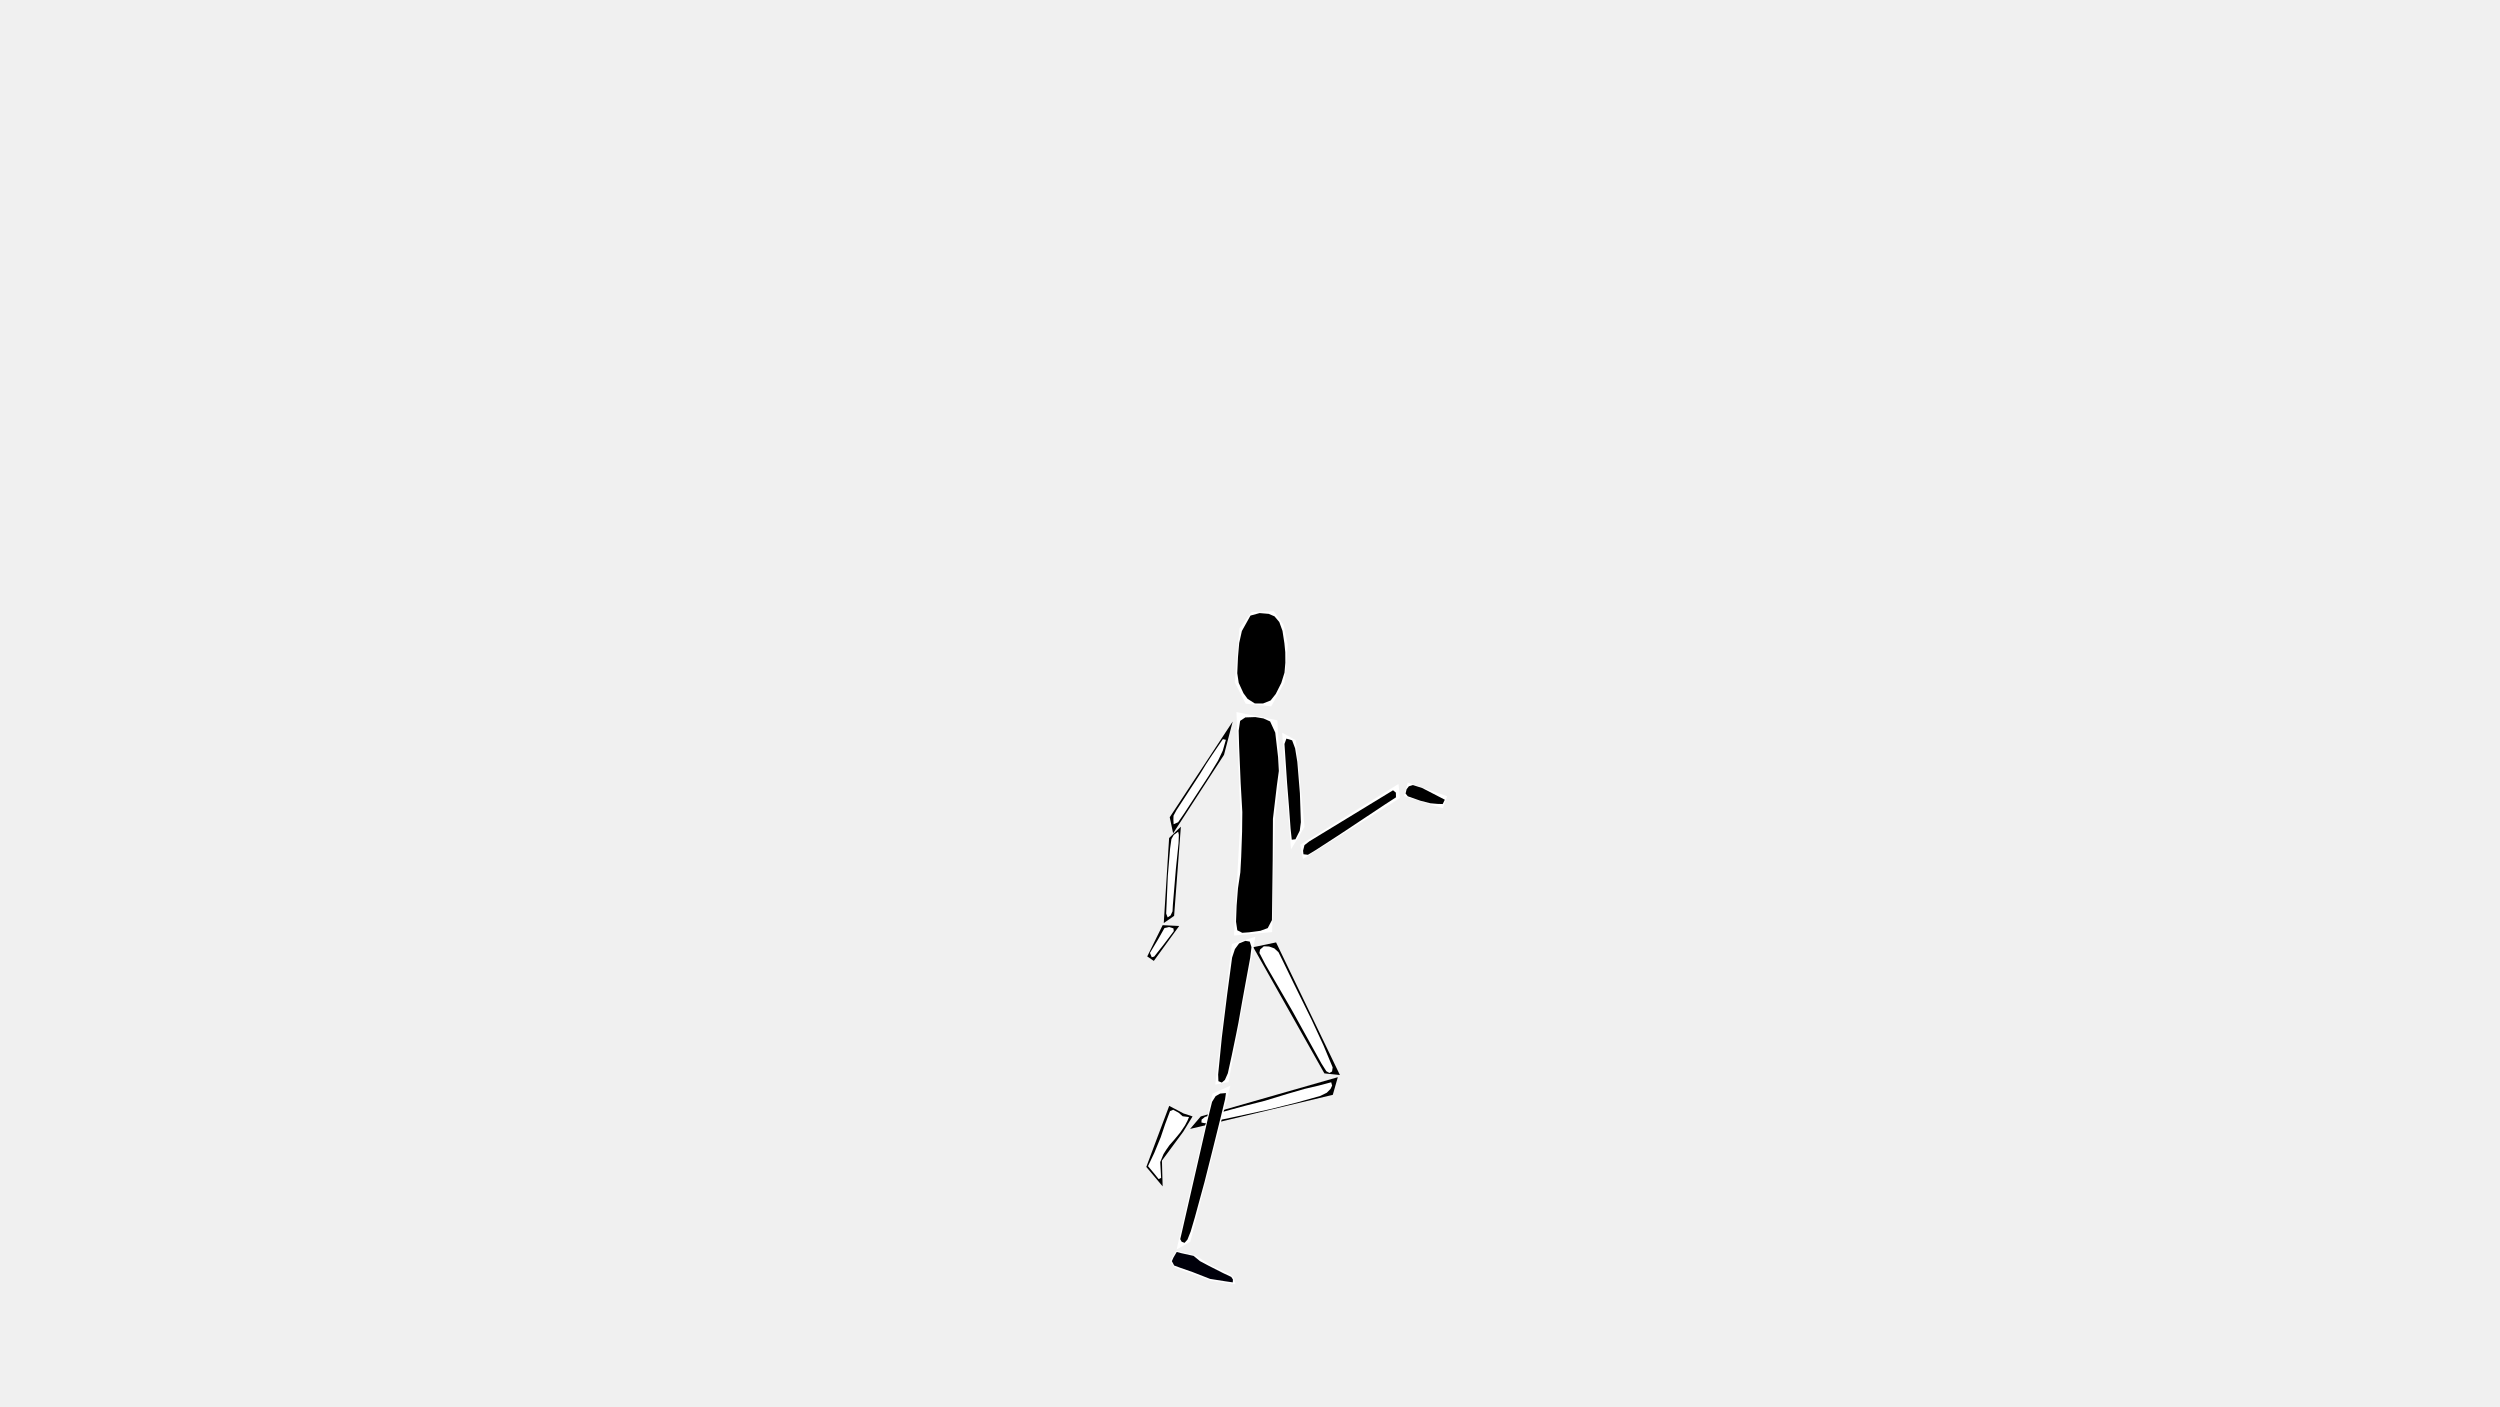
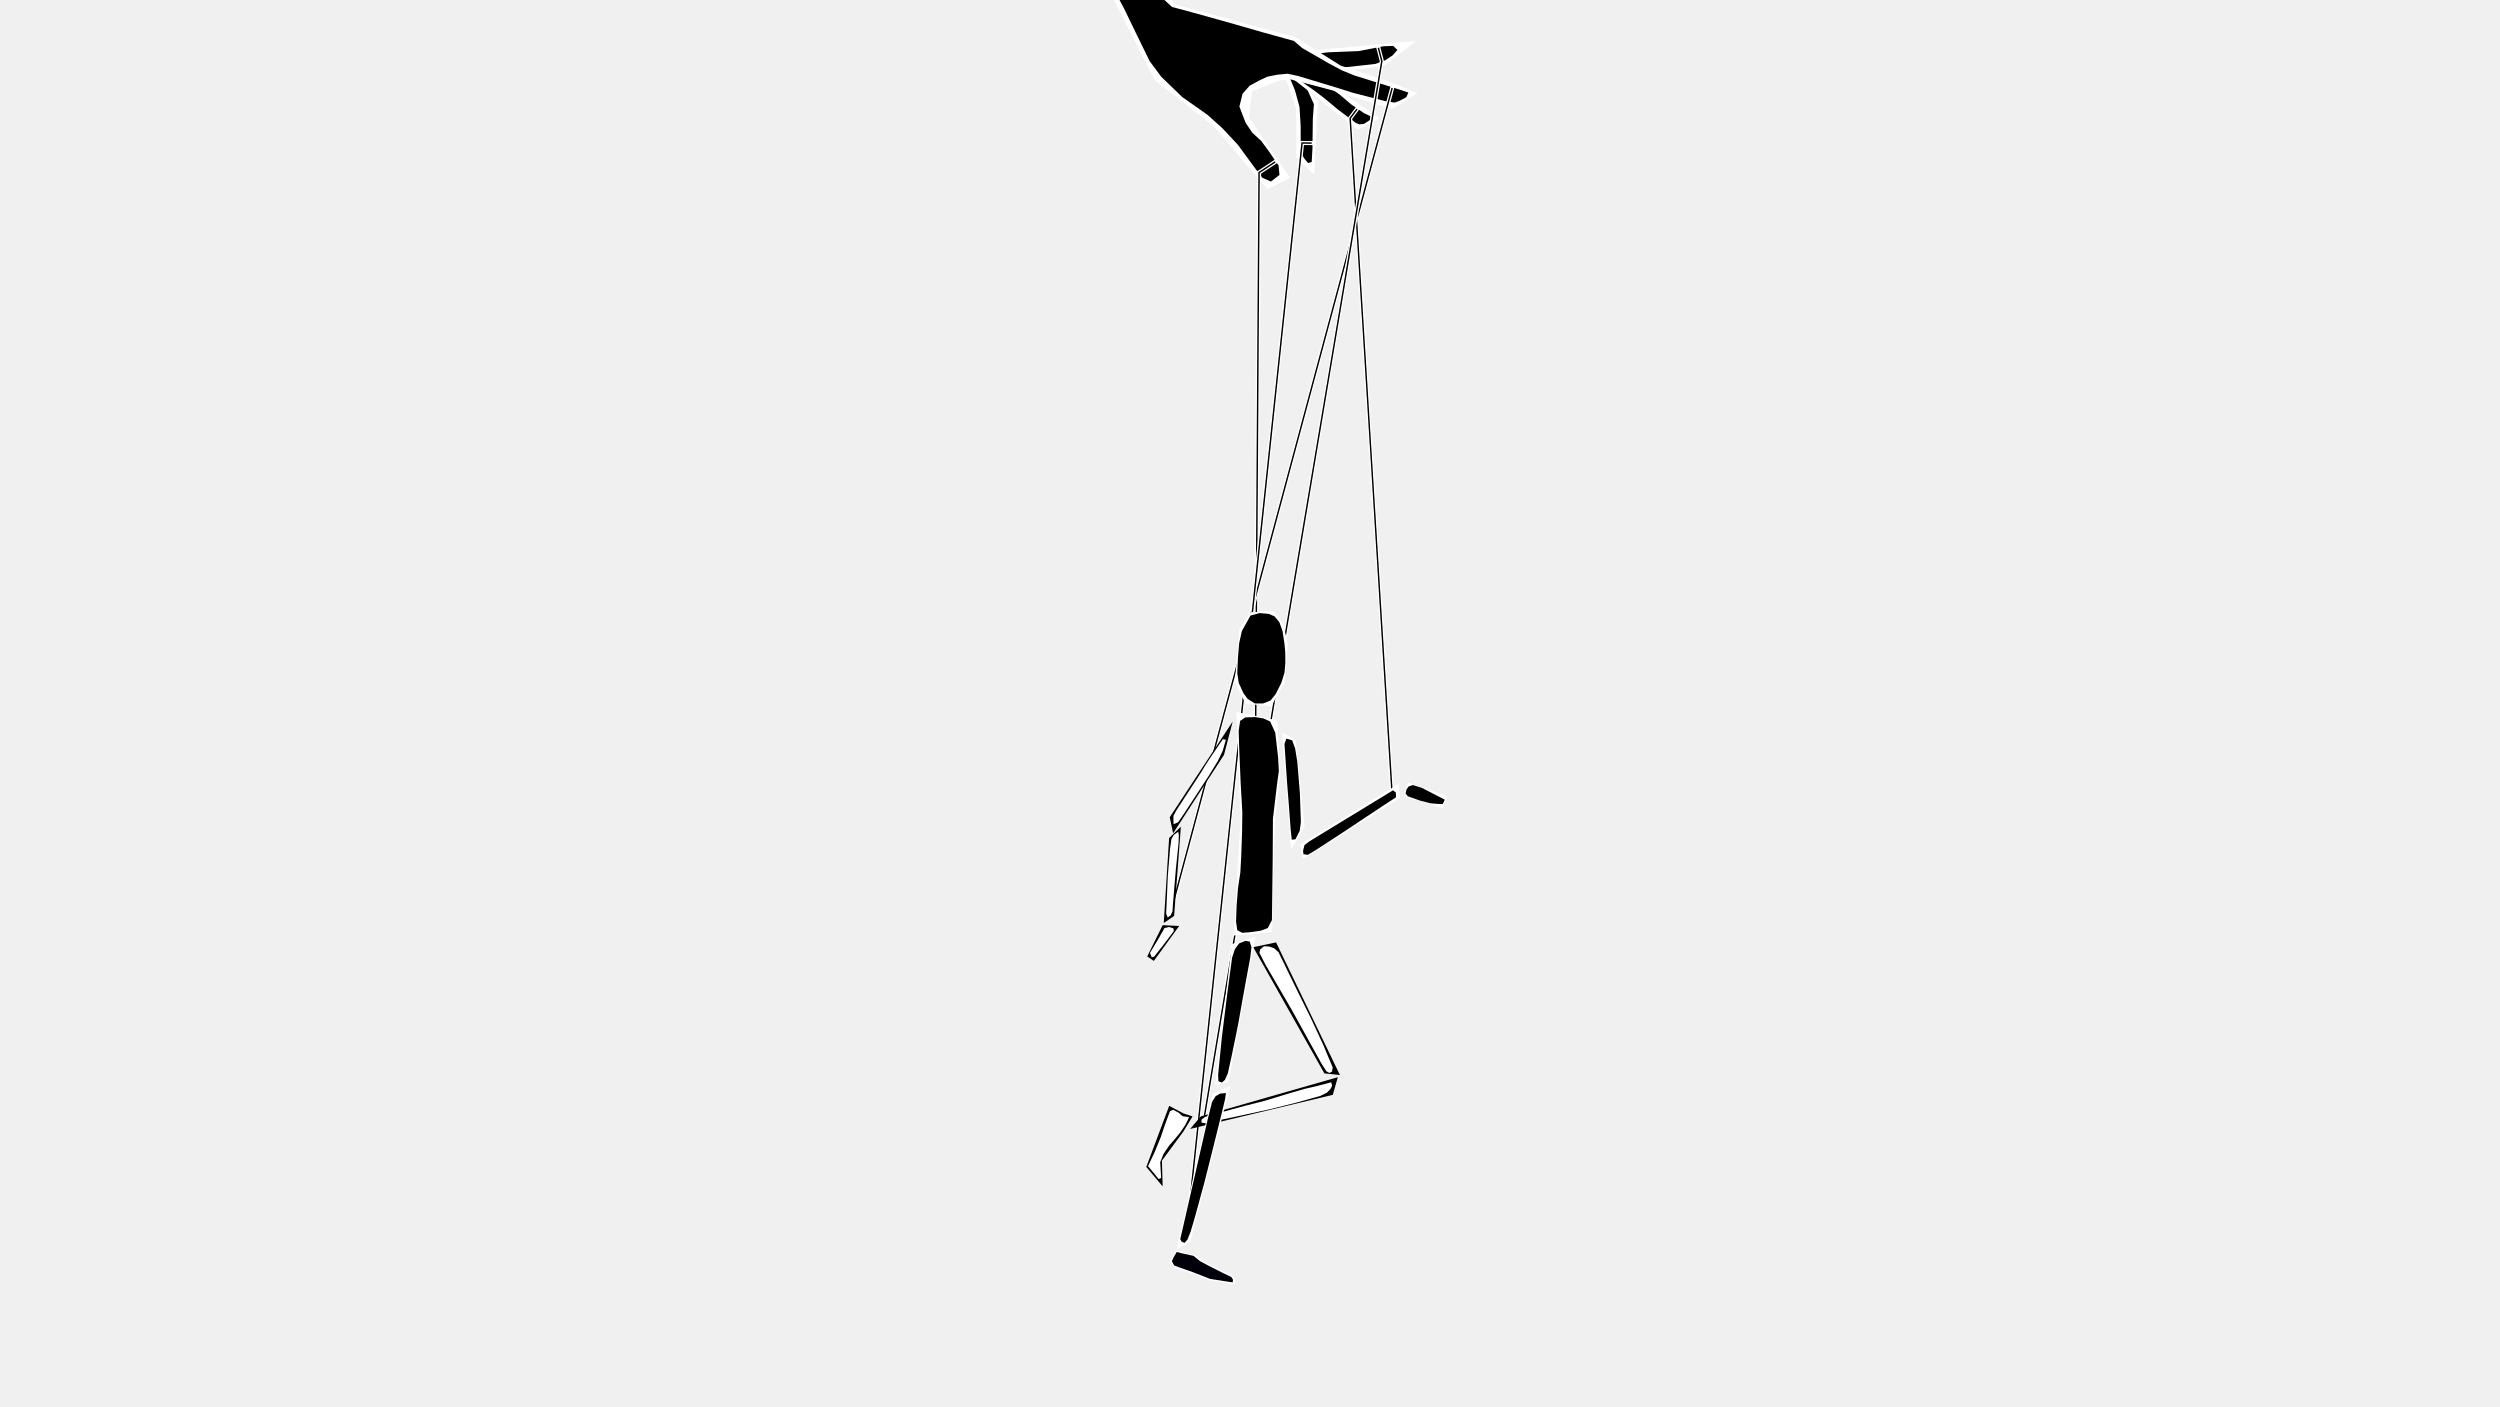
- <svg xmlns="http://www.w3.org/2000/svg" width="1920" height="1080" viewBox="0 0 508 285.75" version="1.1" id="svg10278">
+ <svg xmlns="http://www.w3.org/2000/svg" width="1920" height="1080" preserveAspectRatio="none" viewBox="0 0 508 285.75" version="1.1" id="svg10278">
  <defs id="defs10272" />
  <g id="layer1" transform="translate(0,-11.24998)">
+     <g id="g902" transform="translate(4.913683,4.913691)">
+       <g transform="matrix(0.6387443,0.07483153,-0.02564372,0.7772664,-154.1267,-29.4386)" id="g1239-3-0">
+         <path style="fill:#ffffff;stroke:#ffffff;stroke-width:0.465;stroke-linecap:butt;stroke-linejoin:miter;stroke-miterlimit:4;stroke-dasharray:none;stroke-opacity:1" d="m 640.969,0.399 5.746,11.893 0.535,12.562 5.345,3.475 0.401,-18.575 z" id="path1215-0-3" />
+         <path style="fill:#000000;stroke:none;stroke-width:0.265px;stroke-linecap:butt;stroke-linejoin:miter;stroke-opacity:1" d="m 642.182,1.045 3.685,6.426 1.606,4.158 0.567,4.914 0.189,4.347 0.378,2.929 0.945,1.134 1.228,1.039 1.134,-0.378 0.095,-3.496 -0.189,-7.843 0.189,-3.78 -2.646,-4.252 z" id="path1223-2-9" />
+       </g>
+       <g transform="matrix(0.6100777,-0.4423277,0.5933748,0.4077027,-141.9468,310.697)" id="g1231-2-8">
+         <path style="fill:#ffffff;stroke:#ffffff;stroke-width:0.465;stroke-linecap:butt;stroke-linejoin:miter;stroke-miterlimit:4;stroke-dasharray:none;stroke-opacity:1" d="m 649.066,-1.794 22.451,16.17 10.29,-0.334 -18.174,-15.168 z" id="path1211-8-6" />
+         <path style="fill:#000000;stroke:none;stroke-width:0.265px;stroke-linecap:butt;stroke-linejoin:miter;stroke-opacity:1" d="m 651.336,-1.807 9.221,6.682 9.889,7.818 2.339,0.802 2.339,0.134 2.138,-0.468 0.267,-1.737 -1.637,-1.604 -5.178,-3.207 -5.212,-5.045 -4.377,-3.408 z" id="path1219-1-5" />
+       </g>
+       <g transform="matrix(0.4480858,-0.1085548,-0.06928387,0.506813,-28.56285,92.79538)" id="g1235-5-0">
+         <path style="fill:#ffffff;stroke:#ffffff;stroke-width:0.465;stroke-linecap:butt;stroke-linejoin:miter;stroke-miterlimit:4;stroke-dasharray:none;stroke-opacity:1" d="M 639.499,-1.873 672.507,25.121 681.327,22.716 648.72,-1.605 Z" id="path1213-2-4" />
+         <path style="fill:#000000;stroke:none;stroke-width:0.265px;stroke-linecap:butt;stroke-linejoin:miter;stroke-opacity:1" d="m 640.244,-2.208 8.82,6.682 5.679,4.544 7.283,6.214 9.087,7.216 1.737,0.935 2.138,0.267 2.539,-1.002 0.067,-1.47 -3.341,-2.005 -6.414,-4.811 -6.281,-5.412 -6.615,-5.011 -8.219,-5.947 z" id="path1221-3-9" />
+       </g>
+       <g transform="matrix(0.5497059,0.1148804,-0.1148804,0.5497059,-95.76302,-49.68156)" id="g1227-2-0">
+         <path style="fill:#ffffff;stroke:#ffffff;stroke-width:0.465;stroke-linecap:butt;stroke-linejoin:miter;stroke-miterlimit:4;stroke-dasharray:none;stroke-opacity:1" d="m 573.715,-40.77 21.685,20.189 45.035,2.673 17.907,6.682 17.506,2.005 11.359,2.005 -7.484,7.083 -21.649,-2.138 -18.442,-0.935 -10.958,7.35 0.955,9.641 18.823,18.288 -6.815,5.345 L 617.984,19.108 593.796,7.214 565.307,-28.284 Z" id="path1209-6-0" />
+         <path style="fill:#000000;stroke:none;stroke-width:0.265px;stroke-linecap:butt;stroke-linejoin:miter;stroke-opacity:1" d="m 567.342,-27.871 6.426,-10.583 5.001,5.568 4.259,4.826 4.457,4.19 6.882,4.125 9.827,0.567 13.985,0.945 10.205,0.756 11.717,0.756 3.402,1.89 10.961,3.591 4.702,1.369 4.937,0.899 17.106,1.668 3.217,0.387 -0.355,1.779 -2.203,1.835 -1.512,0.945 -3.19,0.198 -12.496,-0.576 -4.623,-0.479 -7.283,-0.655 -8.693,-0.756 -3.776,-0.032 -3.558,1.102 -3.471,1.479 -2.646,2.001 -2.913,2.48 -1.922,3.369 -0.166,4.78 3.415,5.296 3.075,2.997 3.841,2.306 3.471,3.125 4.442,4.24 1.004,3.295 -2.535,2.972 -3.346,-0.724 -4.227,-3.696 -6.83,-6.143 -6.657,-4.692 -6.305,-3.669 -10.293,-4.45 -8.97,-5.651 -5.236,-4.669 -6.237,-8.016 -6.683,-8.661 z" id="path1217-3-9" />
+       </g>
+     </g>
+     <path style="color:#000000;font-style:normal;font-variant:normal;font-weight:normal;font-stretch:normal;font-size:medium;line-height:normal;font-family:sans-serif;font-variant-ligatures:normal;font-variant-position:normal;font-variant-caps:normal;font-variant-numeric:normal;font-variant-alternates:normal;font-feature-settings:normal;text-indent:0;text-align:start;text-decoration:none;text-decoration-line:none;text-decoration-style:solid;text-decoration-color:#000000;letter-spacing:normal;word-spacing:normal;text-transform:none;writing-mode:lr-tb;direction:ltr;text-orientation:mixed;dominant-baseline:auto;baseline-shift:baseline;text-anchor:start;white-space:normal;shape-padding:0;clip-rule:nonzero;display:inline;overflow:visible;visibility:visible;opacity:1;isolation:auto;mix-blend-mode:normal;color-interpolation:sRGB;color-interpolation-filters:linearRGB;solid-color:#000000;solid-opacity:1;vector-effect:none;fill:#000000;fill-opacity:1;fill-rule:nonzero;stroke:#ffffff;stroke-width:0.265;stroke-linecap:butt;stroke-linejoin:miter;stroke-miterlimit:4;stroke-dasharray:none;stroke-dashoffset:0;stroke-opacity:1;color-rendering:auto;image-rendering:auto;shape-rendering:auto;text-rendering:auto;enable-background:accumulate" d="m 259.074,43.832 -3.514,2.322 -0.709,114.961 0.564,0.004 0.709,-114.66 3.262,-2.156 z" id="path904" />
+     <path style="color:#000000;font-style:normal;font-variant:normal;font-weight:normal;font-stretch:normal;font-size:medium;line-height:normal;font-family:sans-serif;font-variant-ligatures:normal;font-variant-position:normal;font-variant-caps:normal;font-variant-numeric:normal;font-variant-alternates:normal;font-feature-settings:normal;text-indent:0;text-align:start;text-decoration:none;text-decoration-line:none;text-decoration-style:solid;text-decoration-color:#000000;letter-spacing:normal;word-spacing:normal;text-transform:none;writing-mode:lr-tb;direction:ltr;text-orientation:mixed;dominant-baseline:auto;baseline-shift:baseline;text-anchor:start;white-space:normal;shape-padding:0;clip-rule:nonzero;display:inline;overflow:visible;visibility:visible;opacity:1;isolation:auto;mix-blend-mode:normal;color-interpolation:sRGB;color-interpolation-filters:linearRGB;solid-color:#000000;solid-opacity:1;vector-effect:none;fill:#000000;fill-opacity:1;fill-rule:nonzero;stroke:#ffffff;stroke-width:0.265;stroke-linecap:butt;stroke-linejoin:miter;stroke-miterlimit:4;stroke-dasharray:none;stroke-dashoffset:0;stroke-opacity:1;color-rendering:auto;image-rendering:auto;shape-rendering:auto;text-rendering:auto;enable-background:accumulate" d="m 282.643,28.941 -45.18,168.16 0.547,0.146 45.178,-168.16 z" id="path908" />
+     <path style="color:#000000;font-style:normal;font-variant:normal;font-weight:normal;font-stretch:normal;font-size:medium;line-height:normal;font-family:sans-serif;font-variant-ligatures:normal;font-variant-position:normal;font-variant-caps:normal;font-variant-numeric:normal;font-variant-alternates:normal;font-feature-settings:normal;text-indent:0;text-align:start;text-decoration:none;text-decoration-line:none;text-decoration-style:solid;text-decoration-color:#000000;letter-spacing:normal;word-spacing:normal;text-transform:none;writing-mode:lr-tb;direction:ltr;text-orientation:mixed;dominant-baseline:auto;baseline-shift:baseline;text-anchor:start;white-space:normal;shape-padding:0;clip-rule:nonzero;display:inline;overflow:visible;visibility:visible;opacity:1;isolation:auto;mix-blend-mode:normal;color-interpolation:sRGB;color-interpolation-filters:linearRGB;solid-color:#000000;solid-opacity:1;vector-effect:none;fill:#000000;fill-opacity:1;fill-rule:nonzero;stroke:#ffffff;stroke-width:0.265;stroke-linecap:butt;stroke-linejoin:miter;stroke-miterlimit:4;stroke-dasharray:none;stroke-dashoffset:0;stroke-opacity:1;color-rendering:auto;image-rendering:auto;shape-rendering:auto;text-rendering:auto;enable-background:accumulate" d="m 275.596,33.137 -1.531,2.055 8.568,138.039 0.564,-0.035 -8.557,-137.834 1.408,-1.887 z" id="path910" />
+     <path style="color:#000000;font-style:normal;font-variant:normal;font-weight:normal;font-stretch:normal;font-size:medium;line-height:normal;font-family:sans-serif;font-variant-ligatures:normal;font-variant-position:normal;font-variant-caps:normal;font-variant-numeric:normal;font-variant-alternates:normal;font-feature-settings:normal;text-indent:0;text-align:start;text-decoration:none;text-decoration-line:none;text-decoration-style:solid;text-decoration-color:#000000;letter-spacing:normal;word-spacing:normal;text-transform:none;writing-mode:lr-tb;direction:ltr;text-orientation:mixed;dominant-baseline:auto;baseline-shift:baseline;text-anchor:start;white-space:normal;shape-padding:0;clip-rule:nonzero;display:inline;overflow:visible;visibility:visible;opacity:1;isolation:auto;mix-blend-mode:normal;color-interpolation:sRGB;color-interpolation-filters:linearRGB;solid-color:#000000;solid-opacity:1;vector-effect:none;fill:#000000;fill-opacity:1;fill-rule:nonzero;stroke:#ffffff;stroke-width:0.265;stroke-linecap:butt;stroke-linejoin:miter;stroke-miterlimit:4;stroke-dasharray:none;stroke-dashoffset:0;stroke-opacity:1;color-rendering:auto;image-rendering:auto;shape-rendering:auto;text-rendering:auto;enable-background:accumulate" d="m 280.326,20.764 -0.547,0.143 0.721,2.783 -36.229,215.434 0.559,0.094 36.248,-215.553 z" id="path912" />
+     <path style="color:#000000;font-style:normal;font-variant:normal;font-weight:normal;font-stretch:normal;font-size:medium;line-height:normal;font-family:sans-serif;font-variant-ligatures:normal;font-variant-position:normal;font-variant-caps:normal;font-variant-numeric:normal;font-variant-alternates:normal;font-feature-settings:normal;text-indent:0;text-align:start;text-decoration:none;text-decoration-line:none;text-decoration-style:solid;text-decoration-color:#000000;letter-spacing:normal;word-spacing:normal;text-transform:none;writing-mode:lr-tb;direction:ltr;text-orientation:mixed;dominant-baseline:auto;baseline-shift:baseline;text-anchor:start;white-space:normal;shape-padding:0;clip-rule:nonzero;display:inline;overflow:visible;visibility:visible;opacity:1;isolation:auto;mix-blend-mode:normal;color-interpolation:sRGB;color-interpolation-filters:linearRGB;solid-color:#000000;solid-opacity:1;vector-effect:none;fill:#000000;fill-opacity:1;fill-rule:nonzero;stroke:#ffffff;stroke-width:0.265;stroke-linecap:butt;stroke-linejoin:miter;stroke-miterlimit:4;stroke-dasharray:none;stroke-dashoffset:0;stroke-opacity:1;color-rendering:auto;image-rendering:auto;shape-rendering:auto;text-rendering:auto;enable-background:accumulate" d="m 264.326,40.023 -23.529,222.201 0.561,0.061 23.477,-221.693 1.846,0.012 0.004,-0.564 z" id="path914" />
    <g id="g9982" transform="translate(-204.0291,-204.7707)">
      <g transform="rotate(41.44579,413.2271,604.8473)" id="g8511-65">
        <path style="fill:#000000;fill-opacity:1;stroke:none;stroke-width:0.179px;stroke-linecap:butt;stroke-linejoin:miter;stroke-opacity:1" d="m 330.596,475.421 5.105,0.766 -3.574,-3.829 -0.638,-7.275 -0.638,-3.574 -1.787,0.766 -3.191,0.766 z" id="path8277-6-8" />
        <path style="fill:#ffffff;stroke:none;stroke-width:0.179px;stroke-linecap:butt;stroke-linejoin:miter;stroke-opacity:1" d="m 327.004,463.1 1.212,-0.282 1.106,10e-4 1.07,-0.735 0.264,0.774 0.258,1.043 0.223,1.723 0.064,1.883 v 1.468 l 0.128,1.149 0.16,1.021 0.574,1.659 2.265,2.297 -0.223,0.511 -1.276,-0.223 -2.074,-0.319 -0.83,-2.872 -1.117,-3.223 -1.085,-2.584 -1.016,-2.661 z" id="path8283-0-6" />
      </g>
      <g transform="matrix(0.6720682,0.2434035,-0.995092,0.8656452,675.655,-31.37865)" id="g8515-5">
        <path style="fill:#000000;fill-opacity:1;stroke:none;stroke-width:0.275px;stroke-linecap:butt;stroke-linejoin:miter;stroke-opacity:1" d="m 333.599,454.063 19.63,-14.729 3.26,3.223 -22.096,14.219 z" id="path8279-3-6" />
        <path style="fill:#ffffff;stroke:none;stroke-width:0.275px;stroke-linecap:butt;stroke-linejoin:miter;stroke-opacity:1" d="m 334.621,453.891 2.78,-2.065 2.984,-2.136 3.051,-2.065 3.119,-2.493 2.441,-1.852 2.238,-1.424 1.831,-1.282 1.017,0.498 0.475,0.641 0.136,0.855 -0.61,0.926 -3.39,2.493 -4.068,2.706 -6.17,3.703 -4.407,2.564 -0.814,0.071 -0.678,-0.499 z" id="path8285-3-6" />
      </g>
      <g transform="matrix(0.5025777,-0.4381155,0.8418007,0.9168538,-74.6692,186.2867)" id="g8519-7">
        <path style="fill:#000000;fill-opacity:1;stroke:none;stroke-width:0.275px;stroke-linecap:butt;stroke-linejoin:miter;stroke-opacity:1" d="m 353.938,439.453 10.05,-23.175 6.109,1.866 -13.006,23.175 z" id="path8281-6-8" />
        <path style="fill:#ffffff;stroke:none;stroke-width:0.275px;stroke-linecap:butt;stroke-linejoin:miter;stroke-opacity:1" d="m 355.317,437.931 4.335,-9.673 3.498,-8.543 1.035,-2.062 0.837,-0.344 h 1.527 l 1.133,0.589 0.788,0.786 0.148,0.933 -0.936,1.718 -2.02,3.633 -3.547,6.53 -2.611,4.419 -2.463,3.682 -0.985,0.442 -0.887,-0.098 -0.345,-0.54 z" id="path8289-5-6" />
      </g>
      <g transform="matrix(0.3115786,0.5835357,-0.4909529,0.3325037,548.2095,76.51909)" id="g8537-7">
        <path style="fill:#ffffff;stroke:none;stroke-width:0.265px;stroke-linecap:butt;stroke-linejoin:miter;stroke-opacity:1" d="m 424.62,459.178 -5.17,6.887 -9.666,8.894 -2.395,0.344 -1.574,-3.556 4.441,-5.008 5.653,-3.446 5.119,-4.019 1.602,-0.632 z" id="path8291-6-3" />
        <path style="fill:#00000a;fill-opacity:1;stroke:none;stroke-width:0.265px;stroke-linecap:butt;stroke-linejoin:miter;stroke-opacity:1" d="m 407.044,473.683 0.661,1.087 1.512,1e-5 1.606,-1.465 3.307,-3.118 4.725,-4.158 3.26,-4.252 1.559,-2.079 -0.709,-0.52 -0.945,0.095 -2.315,1.795 -4.394,3.213 -2.74,1.937 -2.457,1.087 -2.788,3.26 -1.134,1.228 z" id="path8297-7-5" />
      </g>
      <g transform="matrix(0.5071915,0.3704693,-0.6206679,1.064271,529.4369,-181.0469)" id="g8533-8">
        <path style="fill:#ffffff;stroke:none;stroke-width:0.278px;stroke-linecap:butt;stroke-linejoin:miter;stroke-opacity:1" d="m 405.548,470.473 2.579,-2.365 -14.324,-24.805 -3.69,2.802 z" id="path8293-4-9" />
        <path style="fill:#000000;stroke:none;stroke-width:0.278px;stroke-linecap:butt;stroke-linejoin:miter;stroke-opacity:1" d="m 404.172,467.611 -10.952,-17.191 -1.895,-3.171 0.07,-1.127 0.842,-0.775 1.544,-0.634 0.772,0.916 1.544,2.536 3.019,5.073 3.229,5.496 3.089,5.707 1.123,2.255 0.421,1.409 -0.281,0.705 -0.983,0.141 -0.842,-0.211 z" id="path8299-2-6" />
      </g>
      <g transform="matrix(0.5112413,0.2629811,-0.4593493,0.9078966,456.347,-69.94502)" id="g8529-6">
        <path style="fill:#ffffff;stroke:none;stroke-width:0.271px;stroke-linecap:butt;stroke-linejoin:miter;stroke-opacity:1" d="m 389.3,444.971 3.759,-1.656 -14.715,-28.266 -6.24,3.441 z" id="path8295-4-8" />
        <path style="fill:#000000;stroke:none;stroke-width:0.271px;stroke-linecap:butt;stroke-linejoin:miter;stroke-opacity:1" d="m 388.579,442.902 -4.77,-6.948 -5.178,-8.118 -4.293,-6.948 -0.477,-1.789 0.409,-1.376 1.567,-1.032 1.499,-0.275 1.431,0.826 1.295,1.995 2.657,5.091 1.84,3.509 2.18,4.059 1.09,2.201 2.044,4.265 1.567,3.44 0.136,1.445 -0.545,0.757 -1.295,0.069 z" id="path8301-3-1" />
      </g>
      <g transform="matrix(0.6676581,-0.02337818,0.05772013,0.8095658,187.0857,78.81569)" id="g8525-85">
        <path style="fill:#ffffff;stroke:none;stroke-width:0.265px;stroke-linecap:butt;stroke-linejoin:miter;stroke-opacity:1" d="m 365.074,414.839 11.652,-0.542 3.292,-28.202 2.502,-11.118 0.395,-13.627 -12.251,-2.437 -1.075,26.643 z" id="path8305-8-7" />
        <path style="fill:#000000;stroke:none;stroke-width:0.265px;stroke-linecap:butt;stroke-linejoin:miter;stroke-opacity:1" d="m 366.523,407.382 -0.527,4 0.197,2.169 1.448,0.678 2.107,-0.068 3.423,-0.271 2.304,-0.61 1.448,-1.966 1.514,-14.847 0.987,-10.508 1.909,-8.271 0.922,-3.661 0.066,-3.458 -0.329,-6.169 -1.317,-2.847 -1.975,-0.814 -2.436,-0.407 h -3.028 l -1.646,0.814 -0.658,2.441 -0.198,3.796 -0.329,9.288 -0.125,7.324 -0.493,4.893 -0.824,6.343 -0.588,3.836 -1.065,3.977 z" id="path8307-1-3" />
      </g>
      <g transform="rotate(4.922859,407.9454,1317.381)" id="g8543-1">
        <path style="fill:#ffffff;stroke:none;stroke-width:0.265px;stroke-linecap:butt;stroke-linejoin:miter;stroke-opacity:1" d="m 374.307,339.688 4.504,-0.575 2.216,2.634 1.218,3.929 -0.031,7.685 -2.272,5.058 -5.218,-0.103 -2.577,-4.136 0.016,-11.012 z" id="path8309-0-4" />
        <path style="fill:#000000;stroke:none;stroke-width:0.265px;stroke-linecap:butt;stroke-linejoin:miter;stroke-opacity:1" d="m 374.162,340.405 1.804,-0.668 h 1.871 l 1.203,0.401 1.069,1.069 0.802,1.737 0.601,2.472 0.334,1.804 0.2,2.138 v 2.005 l -0.468,2.138 -0.935,2.339 -0.935,1.403 -1.47,0.735 -1.67,0.134 -1.537,-0.802 -0.935,-1.069 -1.136,-2.005 -0.468,-1.938 -0.134,-3.274 v -2.873 l 0.334,-2.472 z" id="path8311-5-7" />
      </g>
      <g transform="matrix(0.4886236,-1.189247,0.4918327,0.2020784,106.3136,731.8146)" id="g8569-51">
        <path style="fill:#ffffff;stroke:none;stroke-width:0.265px;stroke-linecap:butt;stroke-linejoin:miter;stroke-opacity:1" d="m 369.86,360.951 -0.283,5.906 -12.142,15.686 -4.111,-1.512 z" id="path8313-9-7" />
        <path style="fill:#000000;stroke:none;stroke-width:0.265px;stroke-linecap:butt;stroke-linejoin:miter;stroke-opacity:1" d="m 356.3,377.913 3.213,-3.874 3.307,-4.063 5.528,-6.567 0.898,-0.095 0.095,2.268 -0.992,2.221 -1.843,2.74 -4.441,5.481 -4.158,4.536 -1.323,0.85 -1.512,-0.283 -0.283,-1.228 z" id="path8319-7-5" />
      </g>
      <g transform="matrix(-0.6751985,-0.252427,-0.3733796,0.8539933,851.2744,145.6285)" id="g8557-2">
        <path style="fill:#000000;stroke:none;stroke-width:0.265px;stroke-linecap:butt;stroke-linejoin:miter;stroke-opacity:1" d="m 384.288,367.697 -1.52,7.489 4.29,19.925 2.693,-3.024 z" id="path8325-4-78" />
        <path style="fill:#ffffff;stroke:none;stroke-width:0.265px;stroke-linecap:butt;stroke-linejoin:miter;stroke-opacity:1" d="m 384.318,380.511 -0.661,-3.685 -0.095,-2.41 0.425,-2.457 0.85,0.095 0.992,4.063 0.52,2.315 0.472,2.599 1.984,9.119 0.142,1.323 -0.378,0.756 -0.614,0.992 -0.945,-0.756 -0.567,-2.268 z" id="path8331-4-5" />
      </g>
      <g transform="matrix(-0.5068937,-0.5105206,0.6351795,-0.630667,405.4824,811.3934)" id="g8573-0">
        <path style="fill:#ffffff;stroke:none;stroke-width:0.279px;stroke-linecap:butt;stroke-linejoin:miter;stroke-opacity:1" d="m 353.086,381.456 -7.075,25.37 3.103,2.014 7.375,-25.546 z" id="path8315-0-1" />
        <path style="fill:#000000;stroke:none;stroke-width:0.279px;stroke-linecap:butt;stroke-linejoin:miter;stroke-opacity:1" d="m 352.311,385.028 -1.699,6.536 -2.894,11.73 -0.78,3.002 0.963,0.736 1.028,-0.083 3.877,-13.067 2.548,-8.574 0.212,-1.406 -0.849,-1.124 -0.779,-0.492 -0.991,0.632 z" id="path8321-0-8" />
      </g>
      <g transform="matrix(0.5307452,0.1404535,-0.3562173,0.8941734,376.7764,-21.85298)" id="g8561-1">
        <path style="fill:#000000;stroke:none;stroke-width:0.265px;stroke-linecap:butt;stroke-linejoin:miter;stroke-opacity:1" d="m 387.625,395.583 9.875,17.765 2.599,-2.032 -9.969,-18.71 z" id="path8327-2-6" />
        <path style="fill:#ffffff;stroke:none;stroke-width:0.265px;stroke-linecap:butt;stroke-linejoin:miter;stroke-opacity:1" d="m 389.421,397.709 -0.85,-2.032 0.236,-0.992 1.087,-0.898 0.661,0.614 1.039,1.701 2.646,5.481 3.922,7.56 0.756,1.323 -0.095,0.945 -0.756,0.567 -1.039,-0.709 -4.63,-7.843 z" id="path8333-0-4" />
      </g>
      <g transform="matrix(-0.3829721,-0.9347942,1.075286,-0.5811373,183.7044,938.2187)" id="g8577-0">
        <path style="fill:#ffffff;stroke:none;stroke-width:0.265px;stroke-linecap:butt;stroke-linejoin:miter;stroke-opacity:1" d="m 346.189,407.513 -5.906,5.244 1.725,1.417 6.213,-5.221 z" id="path8317-7-1" />
        <path style="fill:#000000;stroke:none;stroke-width:0.265px;stroke-linecap:butt;stroke-linejoin:miter;stroke-opacity:1" d="m 341.577,412.197 0.802,-1.069 1.403,-1.37 2.005,-1.67 0.702,-0.167 0.668,0.434 0.301,0.535 -0.167,0.702 -1.403,1.236 -4.276,2.773 -0.568,-0.601 z" id="path8323-8-1" />
      </g>
      <g transform="rotate(40.93459,432.2136,465.722)" id="g8565-7">
        <path style="fill:#000000;stroke:none;stroke-width:0.265px;stroke-linecap:butt;stroke-linejoin:miter;stroke-opacity:1" d="m 397.878,413.821 1.795,6.851 1.606,-0.189 -0.756,-8.741 z" id="path8329-9-8" />
        <path style="fill:#ffffff;stroke:none;stroke-width:0.265px;stroke-linecap:butt;stroke-linejoin:miter;stroke-opacity:1" d="m 399.059,416.561 -0.52,-2.551 0.567,-0.756 0.85,-0.378 0.425,0.378 0.236,3.449 0.142,3.071 -0.283,0.425 -0.85,-0.425 z" id="path8335-8-4" />
      </g>
    </g>
  </g>
</svg>
